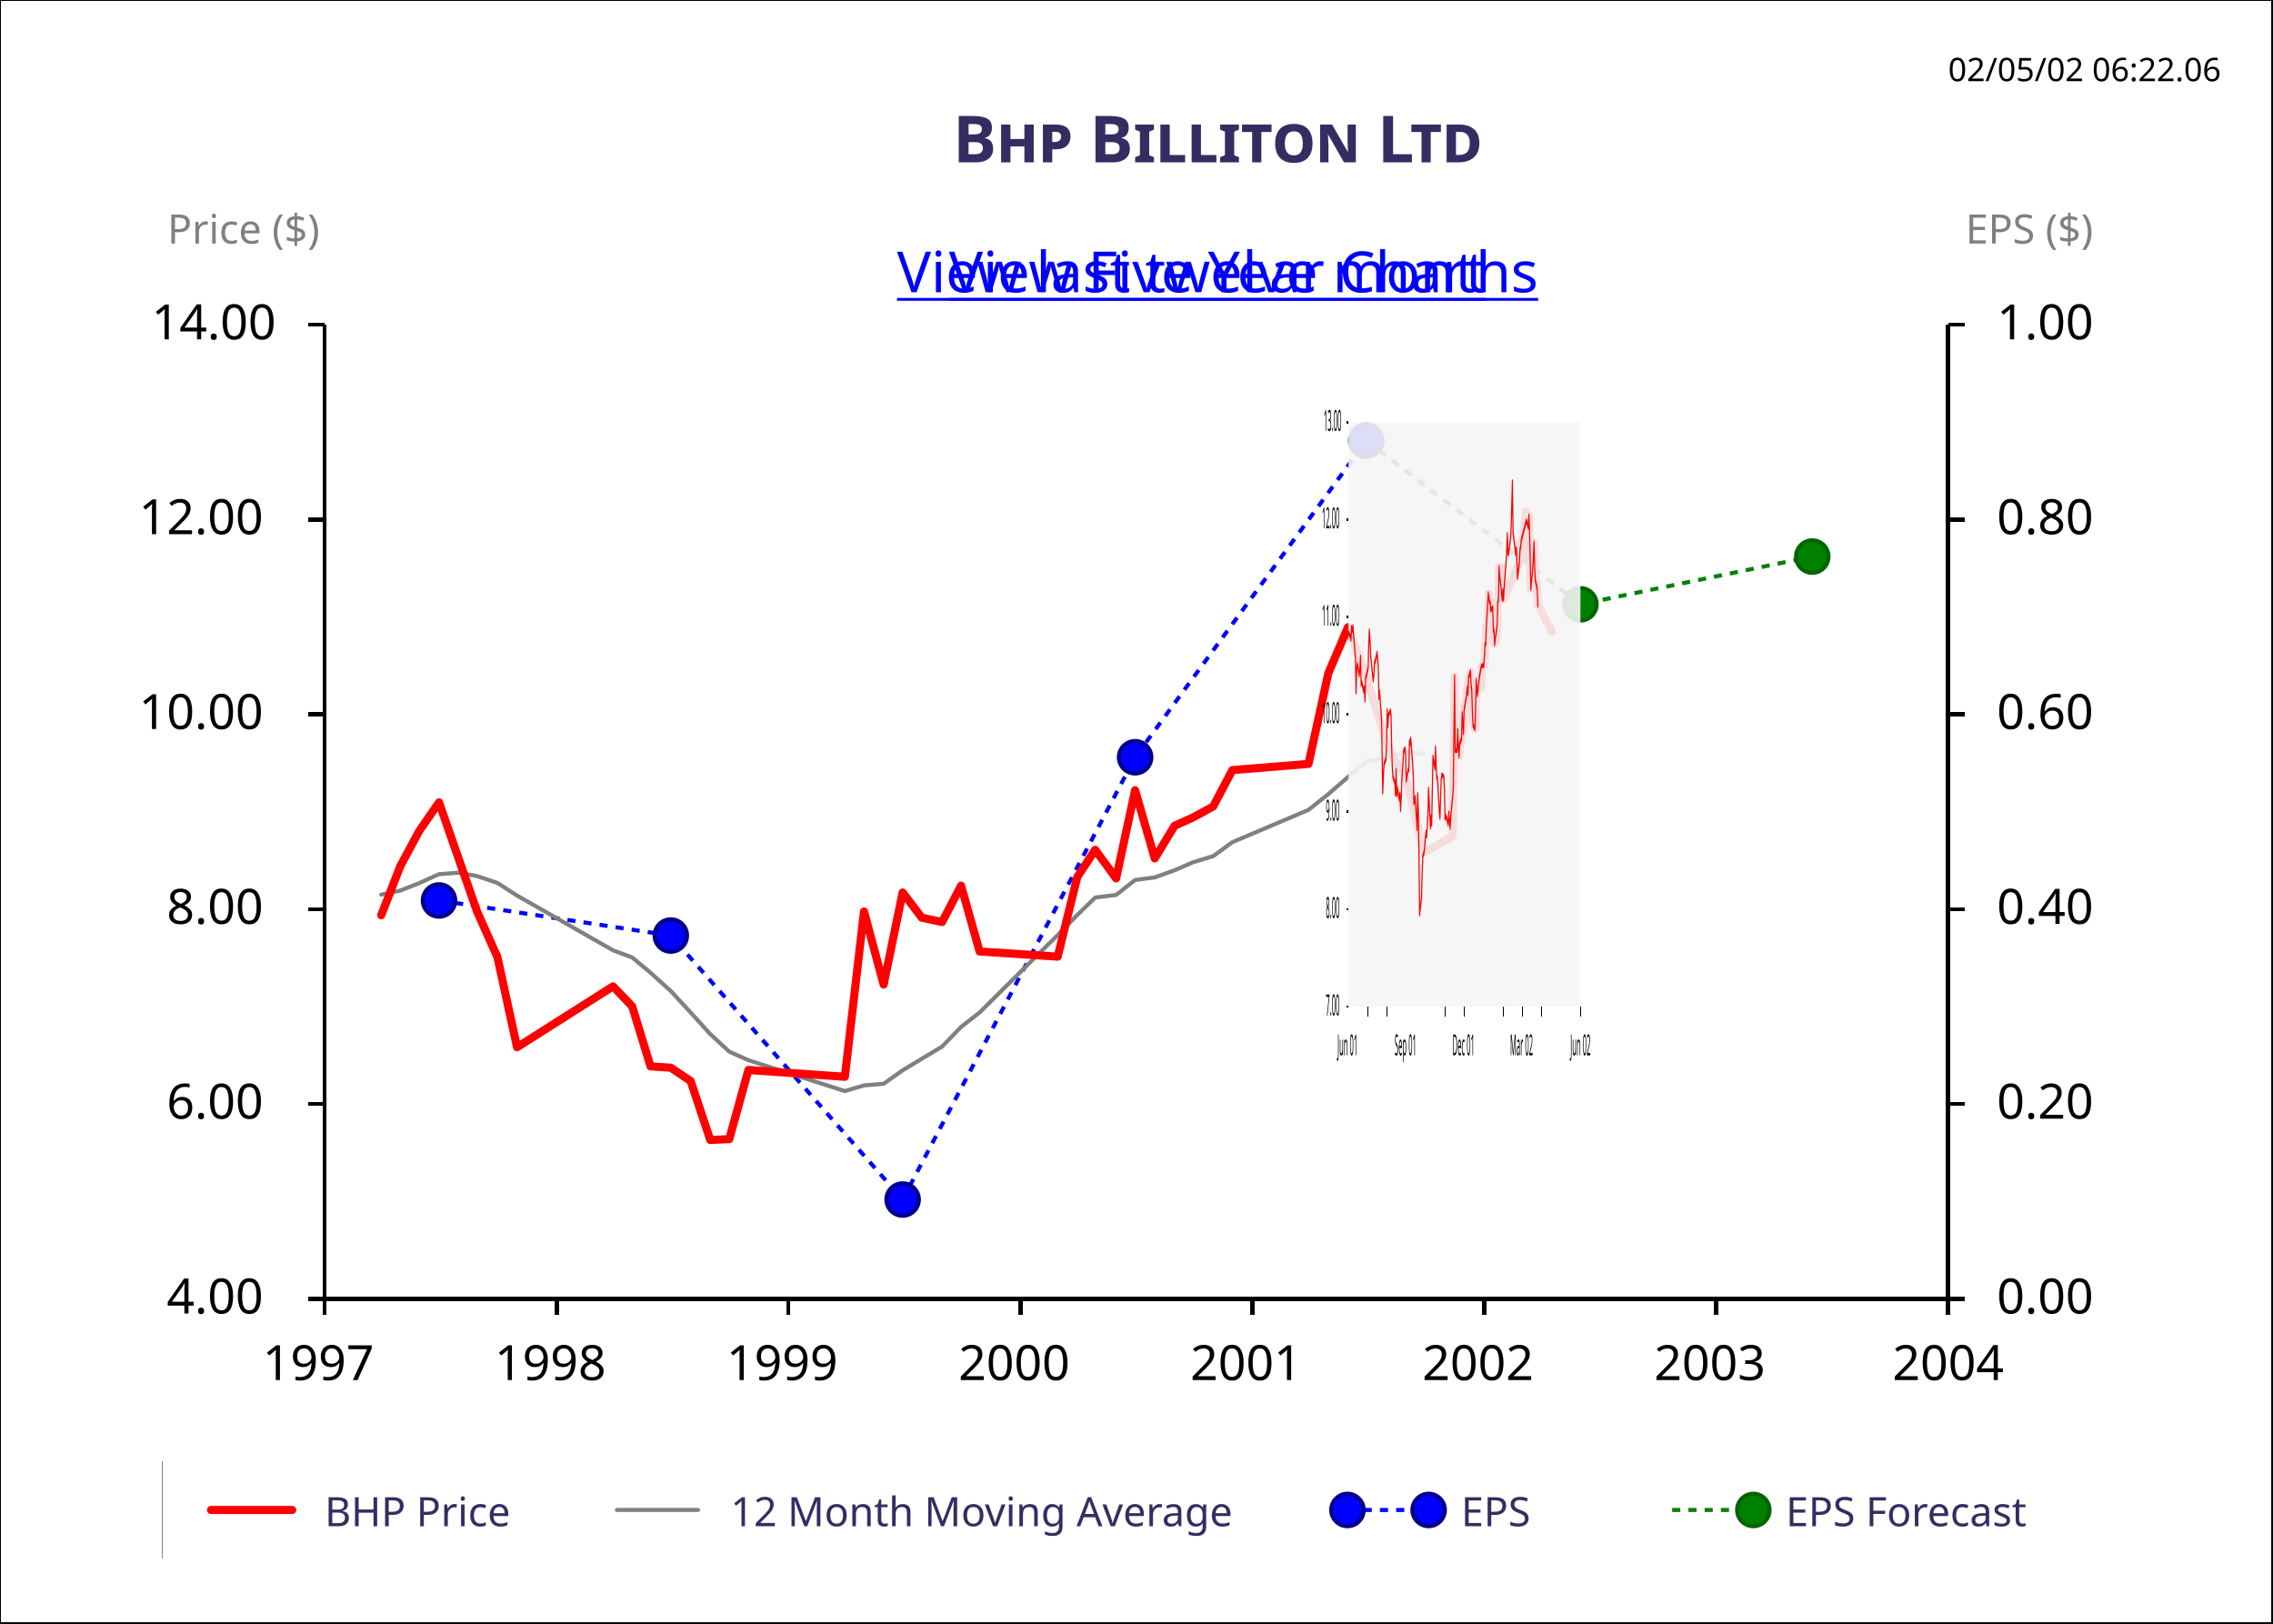
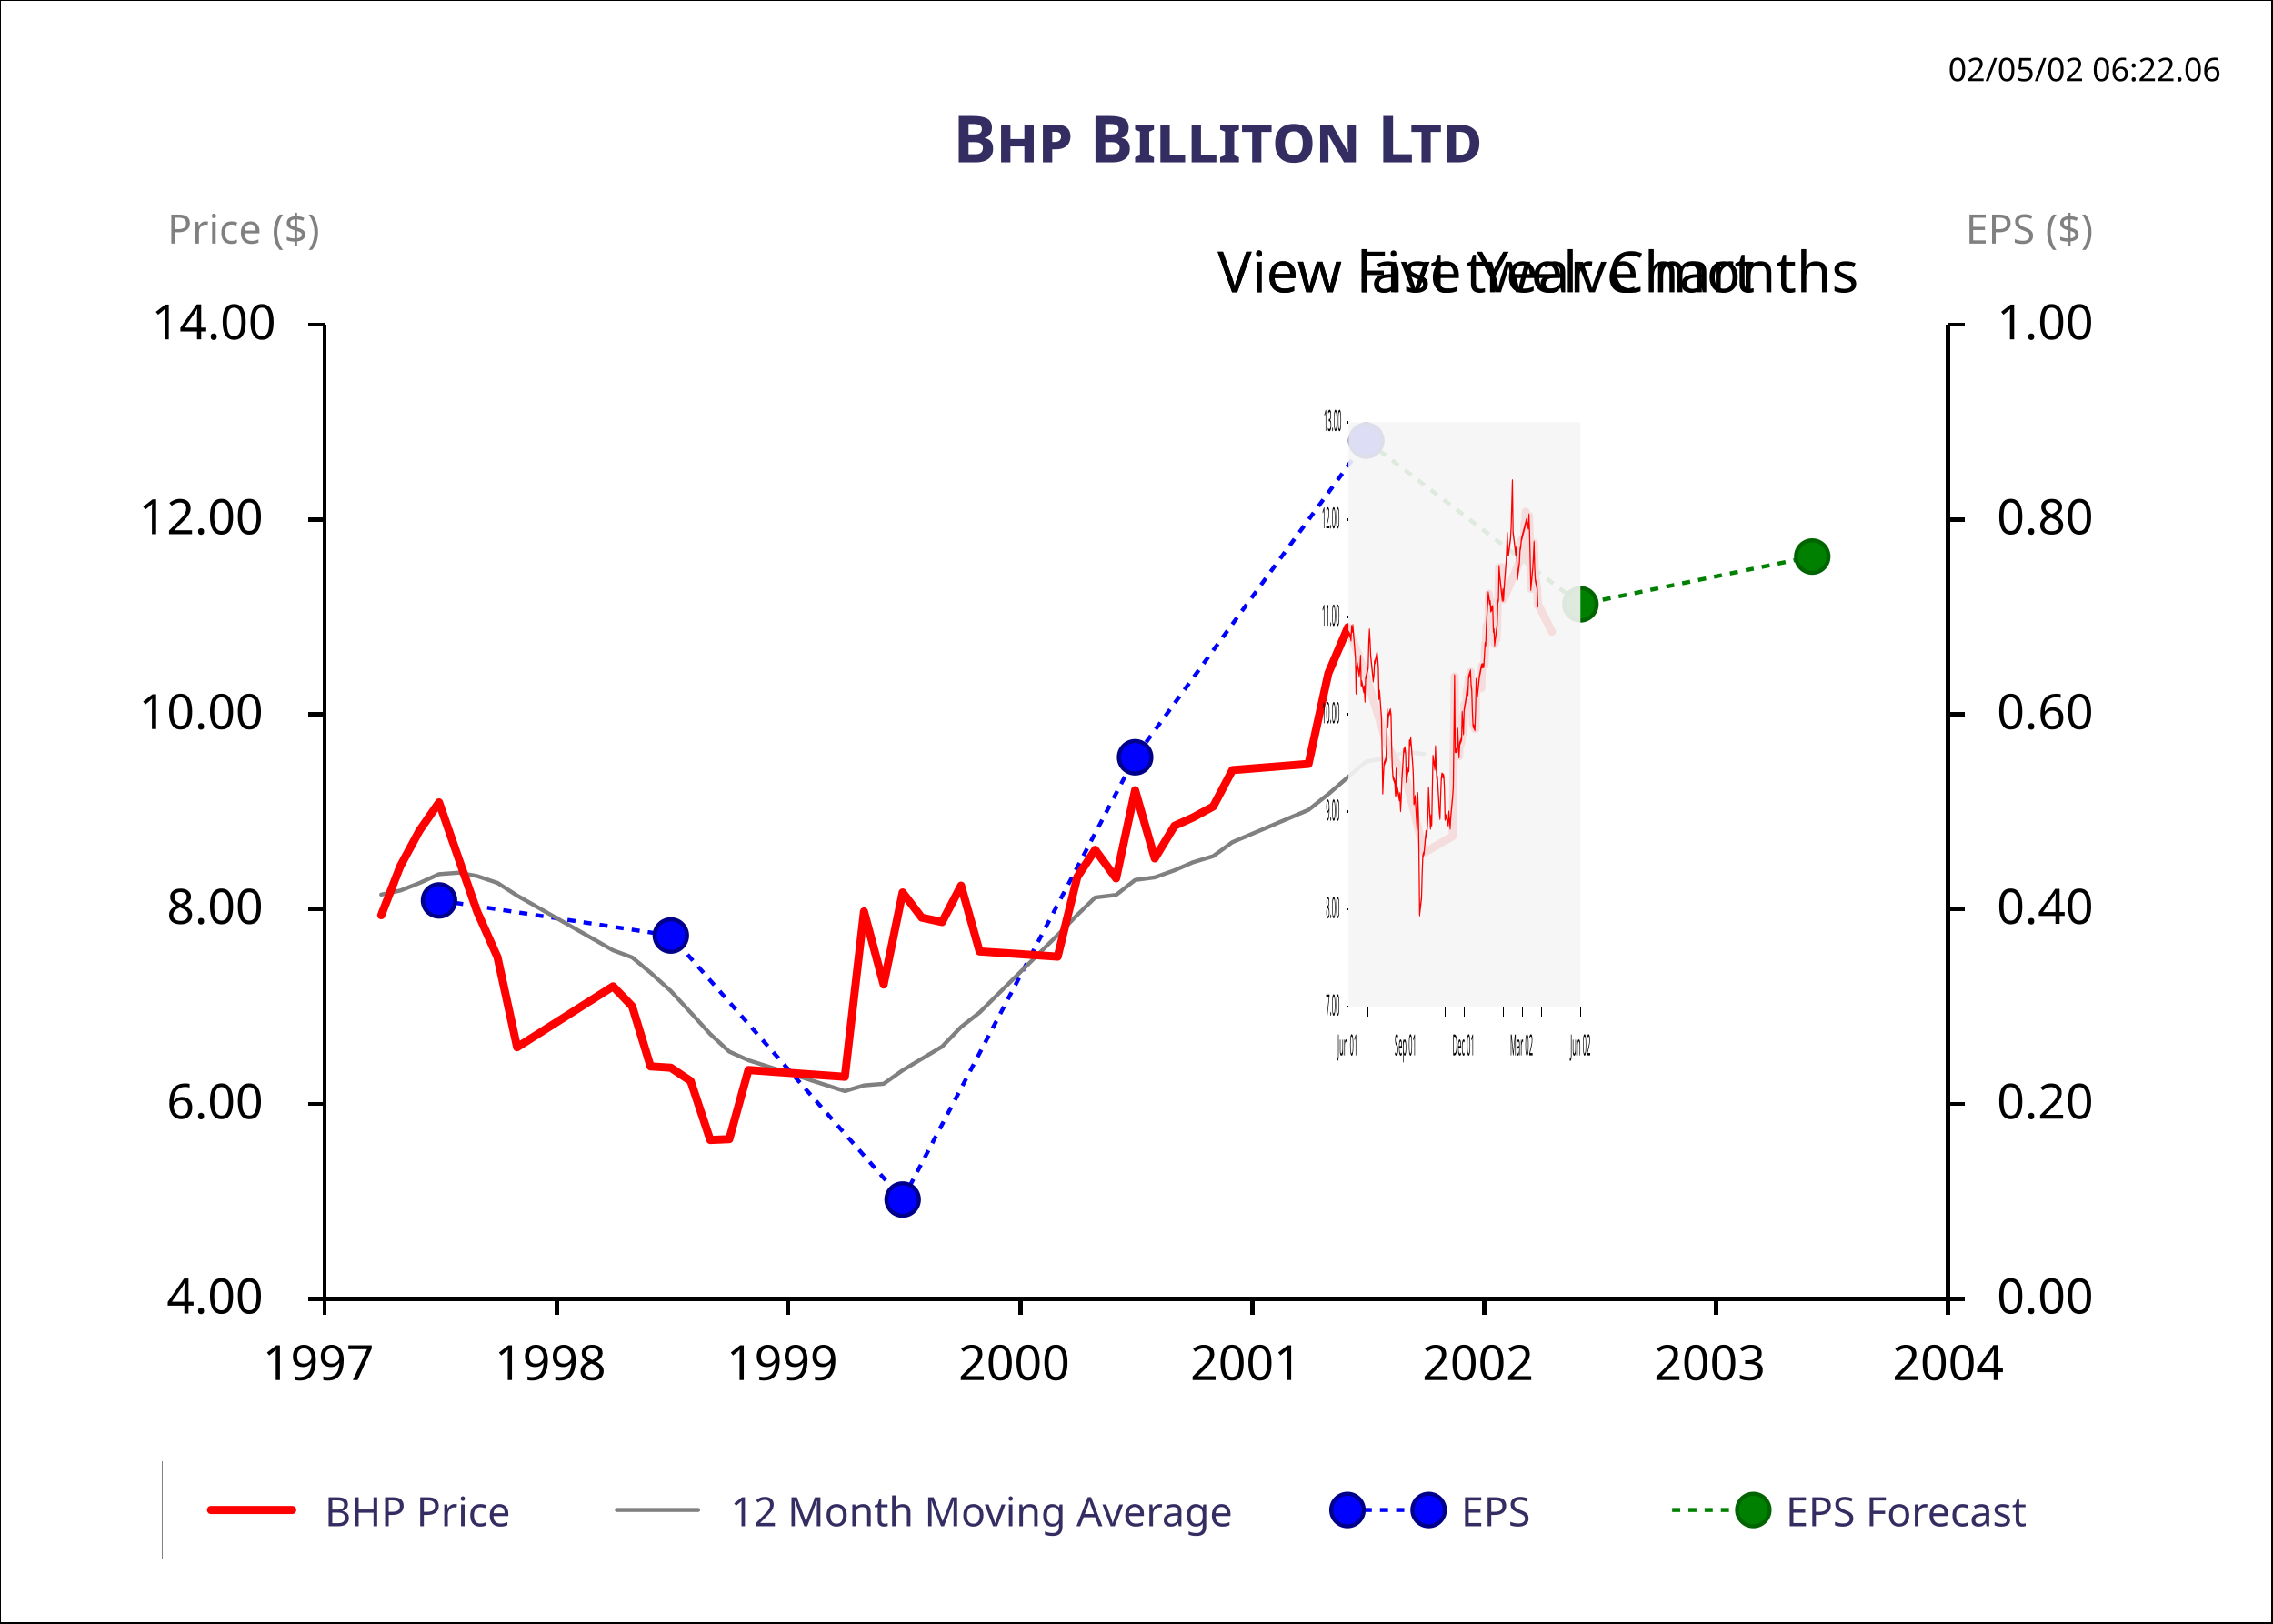
<svg xmlns="http://www.w3.org/2000/svg" xmlns:ns1="http://foo" xmlns:xlink="http://www.w3.org/1999/xlink" width="100%" height="100%" viewBox="0 0 14001 10001" preserveAspectRatio="xMidYMid meet" zoomAndPan="magnify">
  <style type="text/css">
		
		text { font-family: sans-serif; }
		text.chartTitle     { fill:#342d62; font-size:400; text-anchor:middle; font-family:verdana,sans-serif; font-variant:small-caps; font-weight:bold; }
		path.price          { stroke:red ; stroke-width:50; stroke-linejoin:round; stroke-linecap:round; fill:none; }
		path.movingAverage  { stroke:grey ; stroke-width:25; stroke-linejoin:round; stroke-linecap:round; fill:none; }
		path.eps            { stroke:blue ; marker:url(#epsMarker); fill:none; stroke-dasharray:50,50 ; stroke-width:25 }
		path.epsfc          { stroke:green ; marker-mid:url(#epsfcMarker); marker-end:url(#epsfcMarker) ; fill:none; stroke-dasharray:50,50 ; stroke-width:25}
		text.xAxisLabels    { font-size:300; text-anchor:middle; }
		text.priceLabels    { font-size:300; text-anchor:end; baseline-shift:-30% }
		text.EPSLabels      { font-size:300; text-anchor:start; baseline-shift:-30% }
		text.xAxisTitle     { fill:grey; font-size:250; text-anchor:middle; }
		text.yAxisTitle     { fill:grey; font-size:250; text-anchor:middle; }
		path.axes           { fill:none; stroke:black; stroke-width:25 ; shape-rendering:crispEdges }
		text.legendText     { fill:#342d62; font-size:250; }
		circle.epsMarker    { fill:blue ; stroke:darkblue }
		circle.epsfcMarker  { fill:green ; stroke:darkgreen }
		rect.twelveMonthZoom      { fill:whitesmoke ; fill-opacity:0.9 ; stroke-width:20 ; stroke:none ; stroke-linejoin:round ; stroke-dasharray:500 500 }
		.hide           { stroke:none ; fill:white ; fill-opacity:0 }

- 		text.changeViewLink   { font-size:350 ; text-anchor:middle; fill:blue ; text-decoration:underline }
+ 		@media screen   {   text.changeViewLink { font-size:350px; text-anchor:middle; fill:blue; text-decoration:underline; cursor:pointer; }  }
+ 		@media print    {   text.changeViewLink { fill:none; }    }
+ 
		g.fiveYearChart     {  }
		g.twelveMonthChart     {  }
		
	</style>
  <defs>
    <ns1:menu id="NewMenu">
      <ns1:header>Custom Menu</ns1:header>
      <ns1:item>View Twelve Month Chart</ns1:item>
      <ns1:item>View Five Year Chart</ns1:item>
      <ns1:item action="OriginalView">&amp;Original View</ns1:item>
      <ns1:separator />
      <ns1:item action="CopySVG">&amp;Copy SVG</ns1:item>
      <ns1:item action="CopySVG">Gonads on Toast</ns1:item>
      <ns1:item action="ViewSVG">&amp;View In New Window...</ns1:item>
      <ns1:item action="ViewSource">View Sourc&amp;e...</ns1:item>
      <ns1:item action="SaveAs">&amp;Save SVG As...</ns1:item>
      <ns1:separator />
      <ns1:item action="Help">&amp;Help...</ns1:item>
      <ns1:item action="About">About SVG Viewer...</ns1:item>
    </ns1:menu>
    <g id="chartTitle">
-       <text class="chartTitle" x="0" y="500" font-size="400">Bhp Billiton Ltd</text>
+       <text class="chartTitle" font-size="400" x="0" y="500">Bhp Billiton Ltd</text>
    </g>
    <g id="legend">
      <rect x="0" y="0" width="12000" height="600" style="fill:white; stroke:grey" shape-rendering="crispEdges" />
      <text class="legendText" font-size="250">
        <tspan x="1000" y="400">BHP Price</tspan>
        <tspan x="3500" y="400">12 Month Moving Average</tspan>
        <tspan x="8000" y="400">EPS</tspan>
        <tspan x="10000" y="400">EPS Forecast</tspan>
      </text>
      <path class="price" d="M 300 300 h 500" />
      <path class="movingAverage" d="M 2800 300 h 500" />
      <path class="eps" d="M 7300 300 h 500" />
      <path class="epsfc" d="M 9300 300 h 500" />
    </g>
    <g id="yAxisPriceTitle">
      <text class="yAxisTitle" font-size="250">Price ($)</text>
    </g>
    <g id="yAxisEPSTitle">
      <text class="yAxisTitle" font-size="250">EPS ($)</text>
    </g>
    <marker id="epsMarker" markerWidth="10" markerHeight="10" refX="5" refY="5">
      <circle class="epsMarker" cx="5" cy="5" r="4" />
    </marker>
    <marker id="epsfcMarker" markerWidth="10" markerHeight="10" refX="5" refY="5">
      <circle class="epsfcMarker" cx="5" cy="5" r="4" />
    </marker>
  </defs>
  <g>
    <rect x="0" y="0" width="14000" height="10000" style="fill:white; stroke:black; stroke-width:15" shape-rendering="crispEdges" />
  </g>
  <g id="debug" transform="translate(2100,1900)" style="display:none">
    <text style="font-size:200;fill:grey">
      <tspan x="0" y="250">start of model script</tspan>
    </text>
  </g>
  <g id="fiveYearChart" class="fiveYearChart">
    <g transform="translate(2000,2000)">
      <path class="epsfc" d="M 6416 714 7735 1722 9163 1428" />
      <path class="eps" d="M 704.2 3546 2132 3762 3560 5388 4992 2664 6416 714" />
      <path class="movingAverage" d="M 348.2 3510 465.6 3485 582.9 3439 704.2 3384 825.5 3375 939 3396 1064 3438 1185 3516 1776 3853 1894 3897 2007 3991 2132 4104 2254 4236 2375 4369 2492 4477 2610 4530 3204 4720 3322 4685 3443 4675 3560 4592 3678 4521 3803 4446 3920 4325 4034 4236 4515 3759 4636 3635 4746 3528 4875 3512 4992 3420 5113 3404 5235 3360 5348 3311 5473 3273 5591 3187 6060 2988 6182 2891 6303 2786 6416 2690 6541 2668 6663 2631 6772 2644" />
      <path class="price" d="M 348.2 3637 465.6 3335 582.9 3117 704.2 2942 825.5 3290 939 3615 1064 3895 1185 4450 1776 4075 1894 4198 2007 4568 2132 4576 2254 4658 2375 5021 2492 5016 2610 4590 3204 4632 3322 3614 3443 4064 3560 3497 3678 3652 3803 3679 3920 3455 4034 3860 4515 3892 4636 3401 4746 3234 4875 3410 4992 2867 5113 3287 5235 3086 5348 3035 5473 2967 5591 2743 6060 2705 6182 2147 6303 1863 6416 2166 6541 2580 6663 2808 6772 3252 6948 3150 6956 2508 6960 2166 6964 2622 6968 2622 6972 2622 6976 2658 6980 2550 6984 2598 6987 2658 6991 2580 6995 2580 6999 2580 7003 2550 7007 2418 7011 2418 7015 2514 7019 2340 7023 2340 7027 2340 7031 2352 7034 2268 7038 2238 7042 2274 7046 2172 7050 2172 7054 2172 7058 2136 7062 2220 7066 2250 7070 2382 7074 2460 7077 2466 7081 2466 7085 2490 7089 2490 7093 2190 7097 2190 7109 2238 7113 2238 7117 2238 7121 2238 7124 2238 7128 2100 7132 2100 7136 2100 7140 2100 7144 2100 7148 1968 7152 1968 7156 1854 7160 1854 7164 1854 7167 1854 7171 1656 7175 1710 7179 1710 7183 1710 7187 1710 7191 1710 7195 1710 7199 1884 7203 1860 7207 1968 7210 1938 7214 1938 7218 1938 7222 1848 7226 1710 7230 1692 7234 1494 7238 1494 7242 1494 7246 1494 7250 1494 7254 1692 7257 1638 7261 1692 7359 1464 7363 1350 7367 1368 7371 1326 7375 1434 7379 1434 7383 1434 7387 1362 7390 1218 7394 1260 7398 1152 7402 1206 7406 1206 7410 1206 7414 1248 7418 1176 7422 1284 7426 1458 7430 1626 7433 1626 7437 1626 7441 1500 7445 1434 7449 1344 7453 1494 7457 1572 7461 1572 7469 1626 7473 1728 7477 1728 7559 1890" />
      <path class="axes" d="M 0 6000 v 100 M 1429 6000 v 100 M 2857 6000 v 100 M 4286 6000 v 100 M 5714 6000 v 100 M 7143 6000 v 100 M 8571 6000 v 100 M 10000 6000 v 100 " />
      <text id="XLabels" class="xAxisLabels" font-size="300">
        <tspan x="0" y="6500">1997</tspan>
        <tspan x="1429" y="6500">1998</tspan>
        <tspan x="2857" y="6500">1999</tspan>
        <tspan x="4286" y="6500">2000</tspan>
        <tspan x="5714" y="6500">2001</tspan>
        <tspan x="7143" y="6500">2002</tspan>
        <tspan x="8571" y="6500">2003</tspan>
        <tspan x="10000" y="6500">2004</tspan>
      </text>
      <path class="axes" d="M 0 0 h -100 M 0 1200 h -100 M 0 2400 h -100 M 0 3600 h -100 M 0 4800 h -100 M 0 6000 h -100 " />
      <text id="YLabels" class="priceLabels" font-size="300">
        <tspan x="-300" y="6000">  4.00</tspan>
        <tspan x="-300" y="4800">  6.00</tspan>
        <tspan x="-300" y="3600">  8.00</tspan>
        <tspan x="-300" y="2400"> 10.00</tspan>
        <tspan x="-300" y="1200"> 12.00</tspan>
        <tspan x="-300" y="0"> 14.00</tspan>
      </text>
      <path class="axes" d="M 10000 0 v 6000" />
      <path class="axes" d="M 10000 0 h 100 M 10000 1200 h 100 M 10000 2400 h 100 M 10000 3600 h 100 M 10000 4800 h 100 M 10000 6000 h 100 " />
      <text id="EPSLabels" class="EPSLabels" font-size="300">
        <tspan x="10300" y="6000">  0.00</tspan>
        <tspan x="10300" y="4800">  0.20</tspan>
        <tspan x="10300" y="3600">  0.40</tspan>
        <tspan x="10300" y="2400">  0.60</tspan>
        <tspan x="10300" y="1200">  0.80</tspan>
        <tspan x="10300" y="0">  1.00</tspan>
      </text>
      <animate id="fadeOutFiveYear" attributeType="CSS" attributeName="opacity" from="1" to="0" begin="twelveMonthTrigger.begin" dur="1s" fill="freeze" />
      <animate id="fadeInFiveYear" attributeType="CSS" attributeName="opacity" from="0" to="1" begin="fiveYearTrigger.begin" dur="1s" fill="freeze" />
    </g>
  </g>
  <g id="twelveMonthLinkGroup">
    <g id="twelveMonthHighlights">
      <g transform="translate(2000,2000)">
        <rect id="twelveMonthBox" class="twelveMonthZoom" x="6306" y="600" width="1428.991" height="3600">

				</rect>
      </g>
-       <text id="twelveMonthLink" class="changeViewLink" x="7500" y="1800">
+       <text id="twelveMonthLink" class="changeViewLink" font-size="350" x="7500" y="1800">
				View last twelve months

			</text>
    </g>
    <g transform="translate(8306, 2600) scale(0.1428991, 0.6)">
      <g id="twelveMonthChart">
        <path class="axes" d="M 0 6000 v 100 M 833.3 6000 v 100 M 1667 6000 v 100 M 2500 6000 v 100 M 3333 6000 v 100 M 4167 6000 v 100 M 5000 6000 v 100 M 5833 6000 v 100 M 6667 6000 v 100 M 7500 6000 v 100 M 8333 6000 v 100 M 9167 6000 v 100 M 10000 6000 v 100 " />
        <path class="price" d="M 0 2163 82.19 2197 109.6 2231 137 2105 164.4 2139 191.8 2095 301.4 2419 328.8 2773 356.2 2521 383.6 2484 465.8 2599 493.2 2524 520.5 2410 547.9 2691 575.3 2671 657.5 2760 684.9 2723 712.3 2857 739.7 2628 767.1 2610 849.3 2520 876.7 2270 904.1 2140 931.5 2250 958.9 2400 1041 2590 1068 2650 1096 2600 1123 2464 1151 2460 1233 2370 1260 2430 1288 2524 1315 2830 1342 2770 1425 3040 1452 3390 1479 3800 1507 3630 1534 3510 1616 3460 1644 3300 1671 2958 1699 3120 1726 3010 1808 2960 1836 3010 1863 3330 1890 3540 1918 3640 2000 3700 2027 3820 2055 3570 2082 3830 2110 3760 2192 3870 2219 3820 2247 3980 2274 3860 2301 3680 2384 3370 2411 3368 2438 3350 2466 3410 2493 3680 2575 3567 2603 3570 2630 3280 2658 3300 2685 3249 2767 3500 2795 3620 2822 3910 2849 3893 2877 3850 2959 4174 2986 3820 3014 4010 3041 4475 3068 5050 3151 4880 3178 4630 3205 4460 3233 4435 3260 4420 3342 4210 3370 4250 3397 4160 3425 4040 3452 3763 3534 4161 3562 4050 3589 4129 3616 3760 3644 3436 3726 3554 3753 3340 3781 3540 3808 3650 3836 3650 3918 4000 3945 4060 3973 3850 4000 3670 4027 3620 4110 3638 4137 3760 4164 4070 4192 4050 4219 4050 4301 4130 4329 4010 4356 4087 4384 4160 4411 4050 4493 3840 4521 3740 4548 3180 4575 2610 4603 3372 4685 3370 4712 3160 4740 3329 4767 3430 4795 3301 4877 3250 4904 2987 4932 3100 4959 3190 4986 2957 5068 2840 5096 2780 5123 2730 5151 2790 5178 2620 5260 2560 5288 2700 5315 2750 5342 2970 5370 3110 5452 3150 5479 2950 5507 2650 5534 2730 5562 2800 5644 2613 5726 2510 5753 2500 5836 2500 5890 2280 5918 2280 5945 2090 6027 1760 6055 1800 6082 1850 6110 1850 6137 1931 6219 1900 6247 2140 6274 2140 6301 2280 6329 2230 6411 2080 6438 1850 6466 1820 6493 1490 6521 1580 6630 1820 6658 1729 6685 1820 6712 1700 6795 1440 6822 1315 6849 1150 6877 1350 6904 1350 6986 1194 7014 1080 7041 850 7068 610 7096 1130 7178 1290 7205 1350 7233 1300 7260 1400 7288 1600 7370 1440 7397 1310 7425 1280 7452 1210 7671 1010 7753 1080 7781 960 7808 1140 7836 1430 7863 1710 7945 1500 7973 1390 8000 1240 8027 1490 8055 1620 8137 1710 8164 1880" />
        <text id="XLabels" class="xAxisLabels" font-size="300">
          <tspan x="0" y="6500">Jun 01</tspan>
          <tspan x="2500" y="6500">Sep 01</tspan>
          <tspan x="5000" y="6500">Dec 01</tspan>
          <tspan x="7500" y="6500">Mar 02</tspan>
          <tspan x="10000" y="6500">Jun 02</tspan>
        </text>
        <path class="axes" d="M 0 0 h -100 M 0 1000 h -100 M 0 2000 h -100 M 0 3000 h -100 M 0 4000 h -100 M 0 5000 h -100 M 0 6000 h -100 " />
        <text id="twelveMonthPriceLabels" class="priceLabels" font-size="300">
          <tspan x="-300" y="6000">  7.00</tspan>
          <tspan x="-300" y="5000">  8.00</tspan>
          <tspan x="-300" y="4000">  9.00</tspan>
          <tspan x="-300" y="3000"> 10.00</tspan>
          <tspan x="-300" y="2000"> 11.00</tspan>
          <tspan x="-300" y="1000"> 12.00</tspan>
          <tspan x="-300" y="0"> 13.00</tspan>
        </text>
        <animateTransform id="expandTwelveScale" attributeType="XML" attributeName="transform" type="scale" from="1 1" to="6.998 1.667" begin="twelveMonthTrigger.begin" dur="1s" fill="freeze" additive="replace" />
        <animateTransform id="expandTwelveTrans" attributeType="XML" attributeName="transform" type="translate" by="-6306 -600" begin="twelveMonthTrigger.begin" dur="1s" fill="freeze" additive="replace" />
        <set attributeType="CSS" attributeName="opacity" to="1" begin="fiveYearTrigger.begin" dur="1s" />
        <animateTransform id="shrinkTwelveTrans" attributeType="XML" attributeName="transform" type="translate" from="1 1" to="6306, 600" begin="fiveYearTrigger.begin" dur="1s" fill="freeze" additive="sum" />
        <animateTransform id="shrinkTwelveScale" attributeType="XML" attributeName="transform" type="scale" from="1 1" to="0.143, 0.6" begin="fiveYearTrigger.begin" dur="1s" fill="freeze" additive="sum" />
      </g>
    </g>
  </g>
  <a id="fiveYearLink">
-     <text class="changeViewLink" x="7500" y="1800">View Five Year Chart</text>
+     <text class="changeViewLink" font-size="350" x="7500" y="1800">View Five Year Chart</text>
  </a>
  <g style="display:none">
    <set id="twelveMonthTrigger" begin="undefined" />
    <set id="fiveYearTrigger" begin="undefined" />
  </g>
  <g>
-     <text x="12000" y="500" style="font-size:200">02/05/02 06:22.06</text>
+     <text x="12000" y="500" font-size="200">02/05/02 06:22.06</text>
    <use xlink:href="#chartTitle" x="7500" y="500" />
    <use xlink:href="#xAxisTitle" x="12000" y="8900" style="display:none" />
    <use xlink:href="#yAxisPriceTitle" x="1500" y="1500" />
    <use xlink:href="#yAxisEPSTitle" x="12500" y="1500" />
    <use xlink:href="#legend" x="1000" y="9000" />
    <path class="axes" d="M 2000,2000 v 6000 h 10000 " />
  </g>
</svg>
